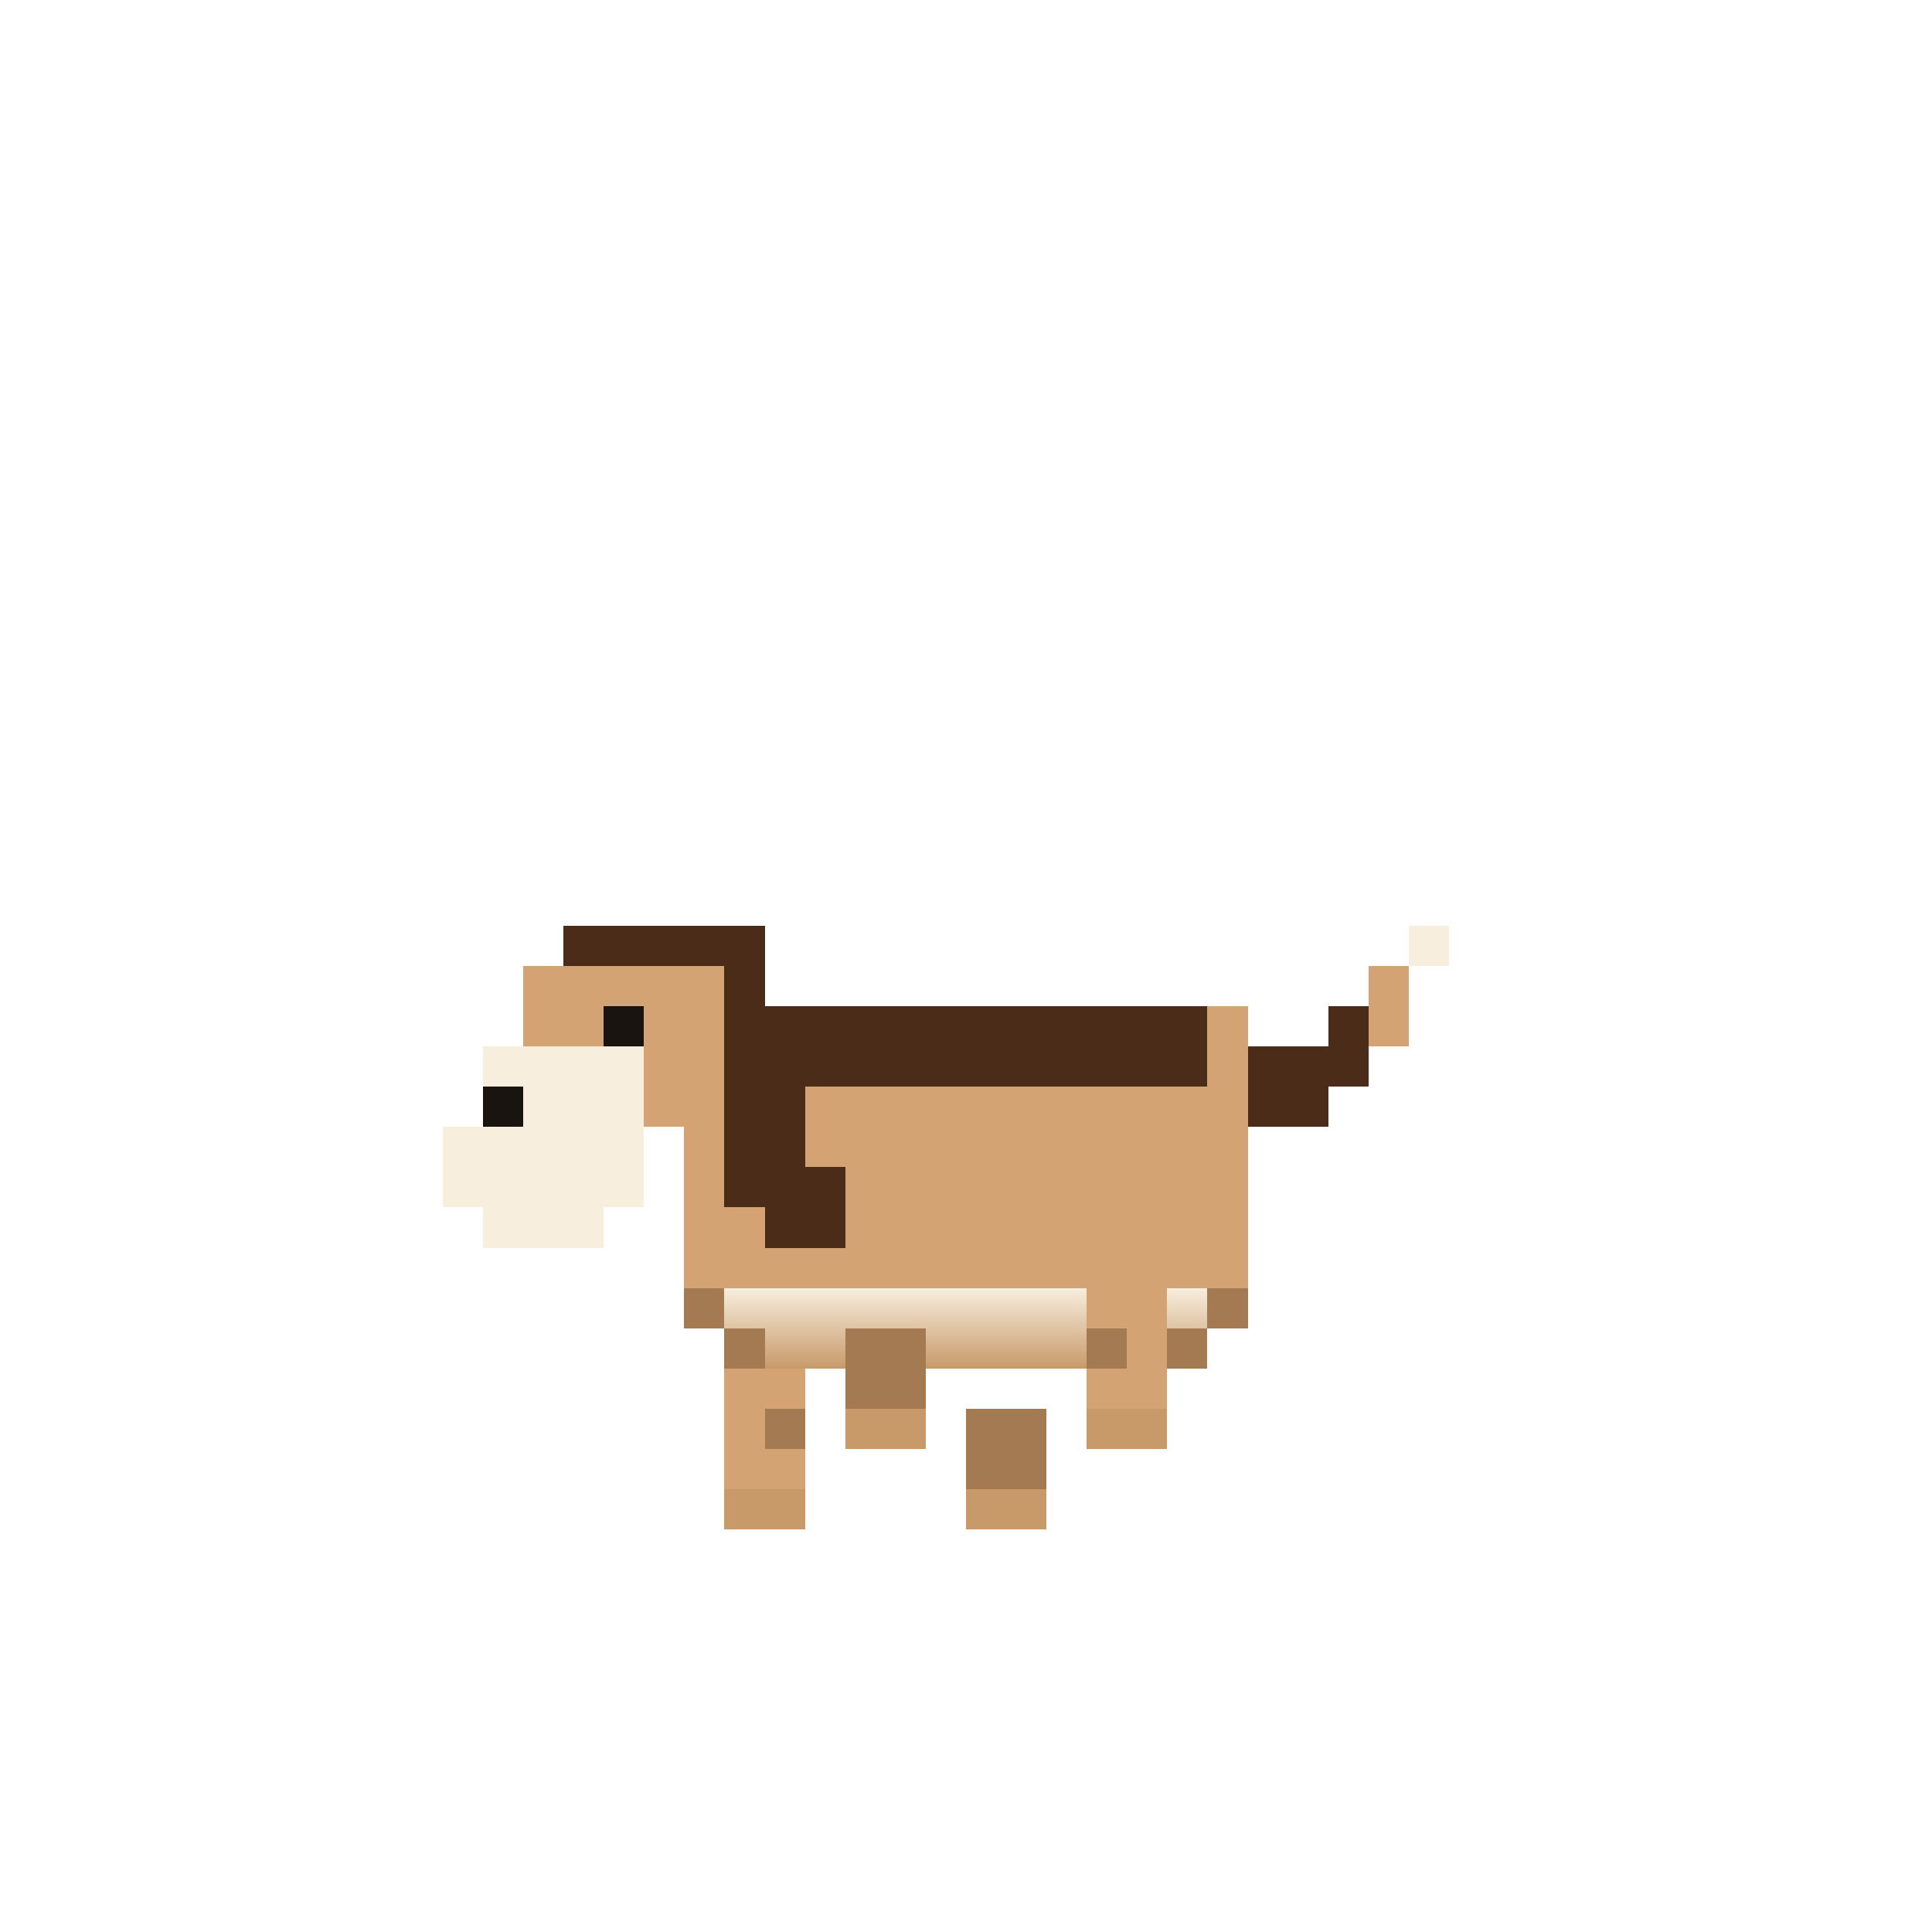
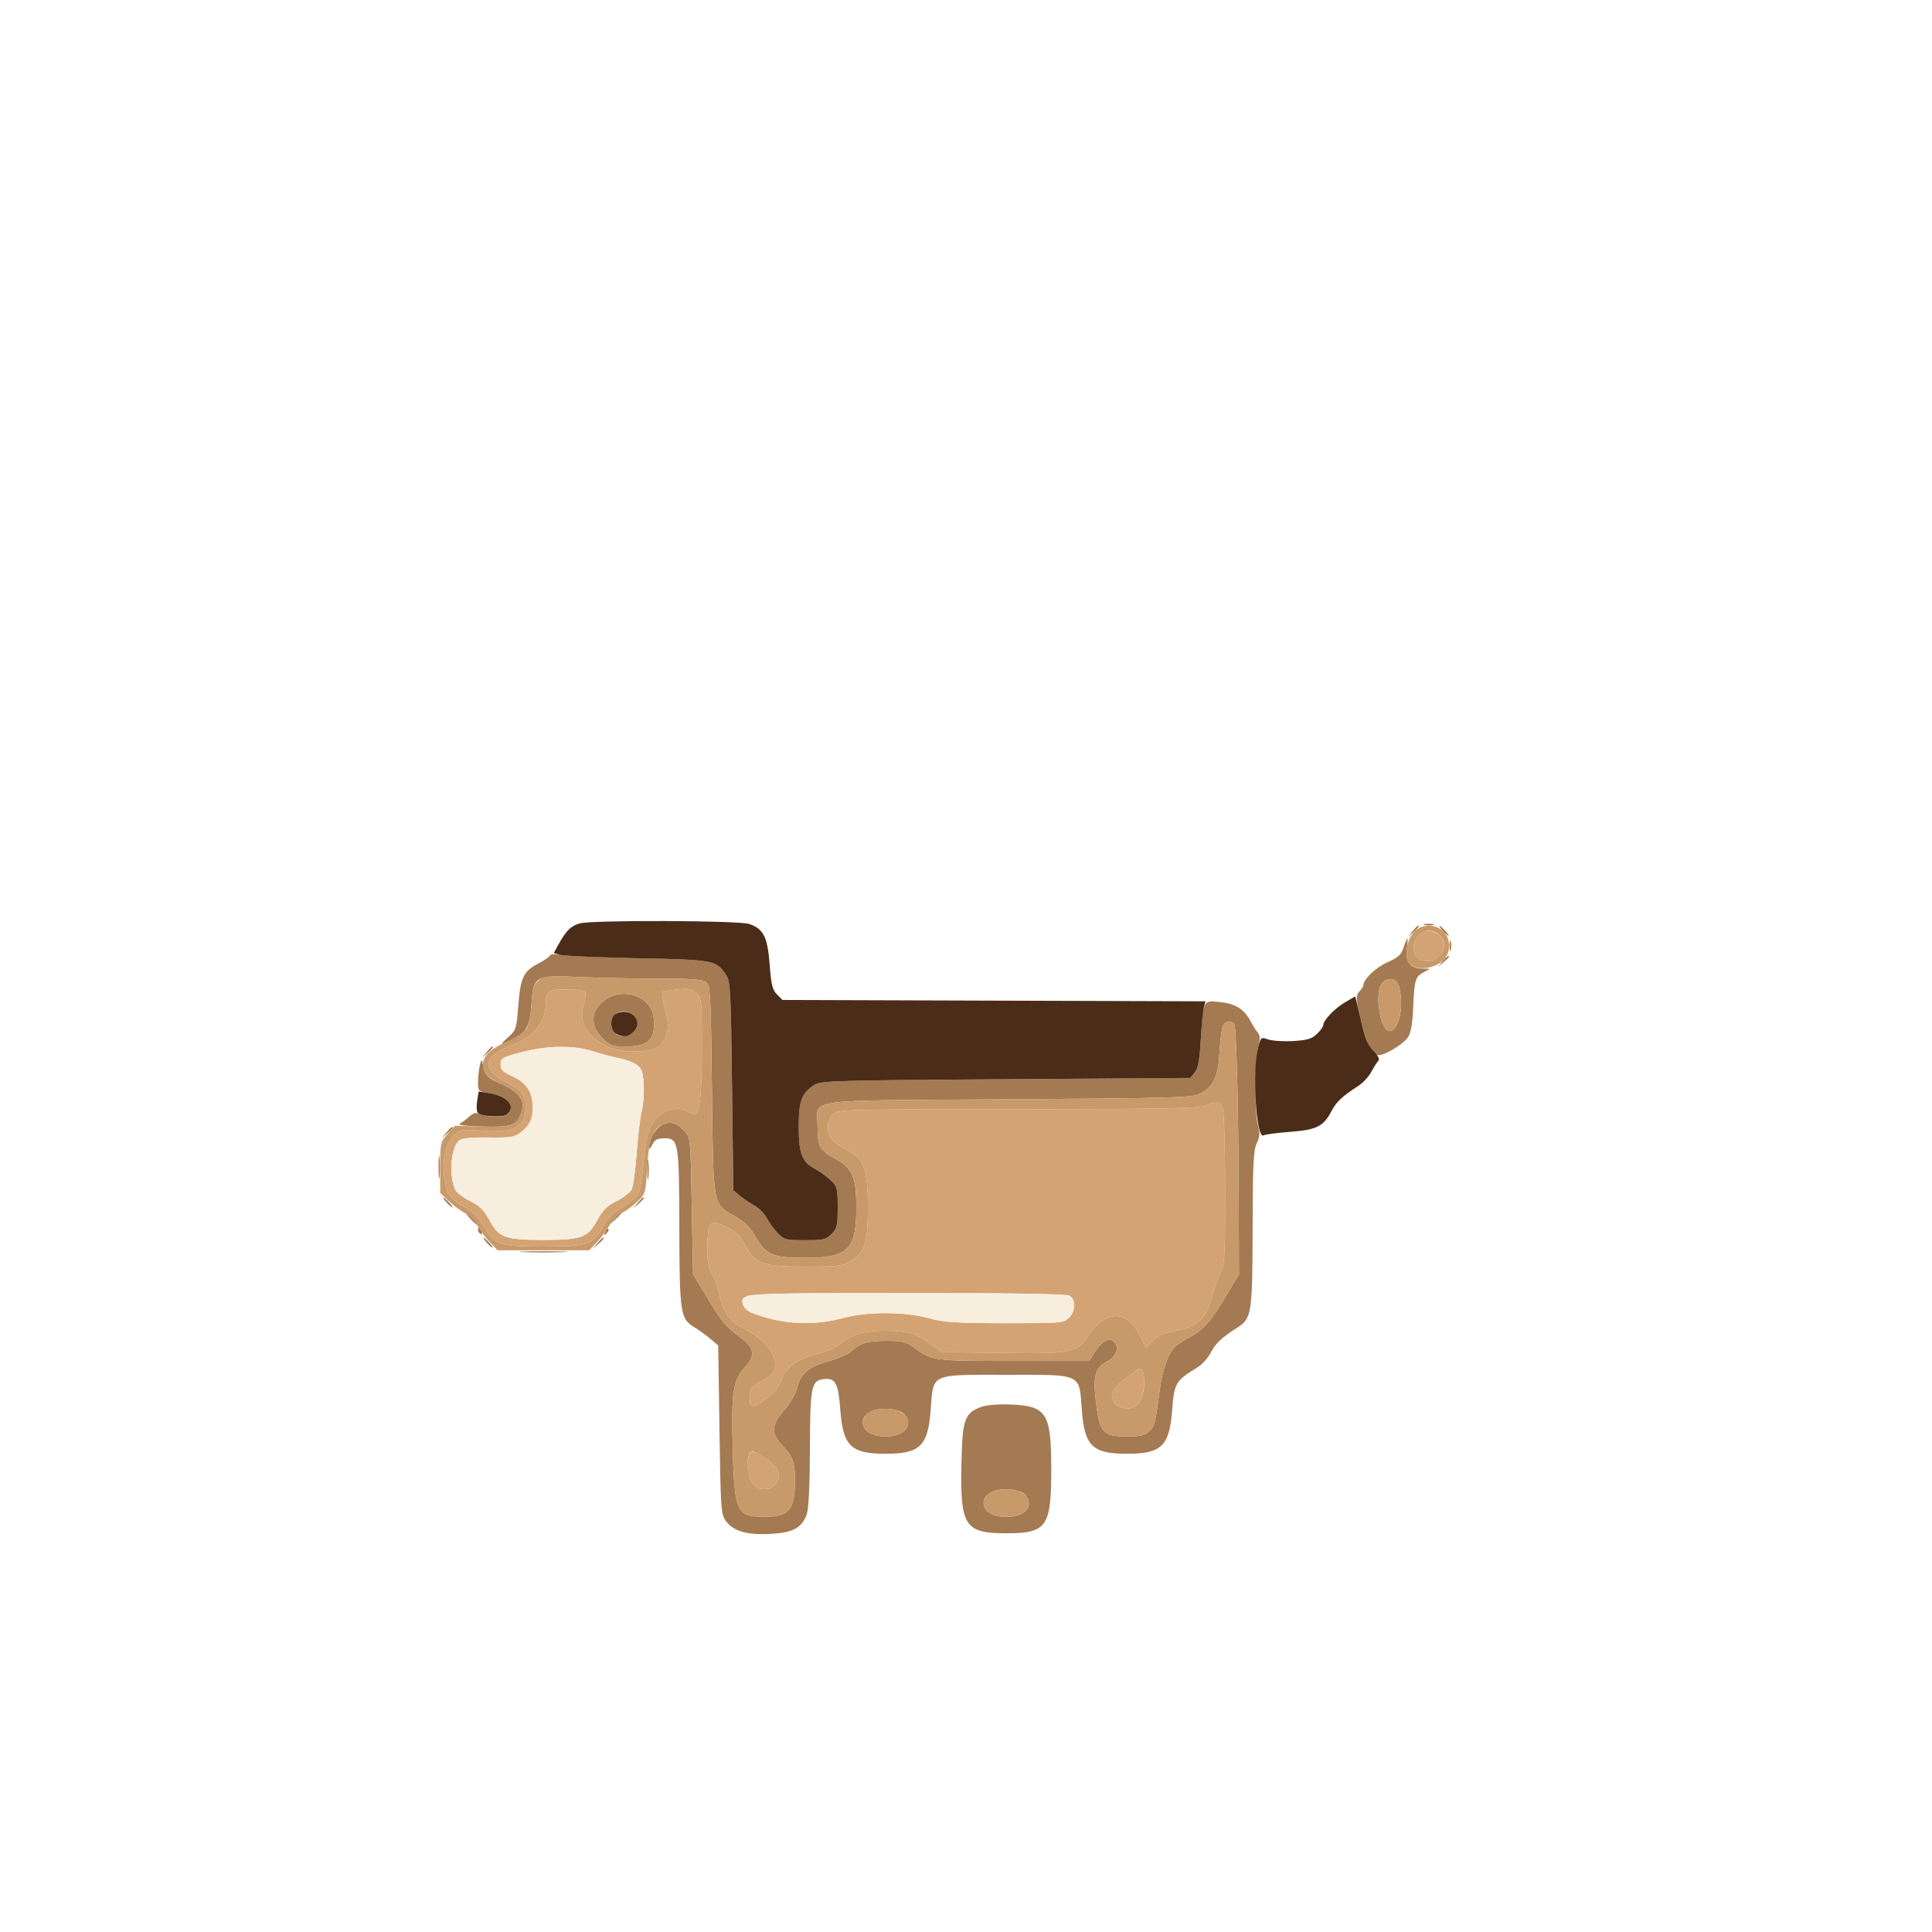
- <svg xmlns="http://www.w3.org/2000/svg" viewBox="0 0 48 48" shape-rendering="crispEdges">
-   <defs>
-     <linearGradient id="belly" x1="0" y1="32" x2="0" y2="34" gradientUnits="userSpaceOnUse" spreadMethod="pad">
-       <stop offset="0" stop-color="#f7eede" />
-       <stop offset="1" stop-color="#c89a6a" />
-     </linearGradient>
-   </defs>
-   <rect x="19" y="25" width="11" height="2" fill="#4a2c18" />
-   <rect x="30" y="25" width="1" height="2" fill="#d4a373" />
-   <rect x="17" y="25" width="2" height="2" fill="#d4a373" />
-   <rect x="17" y="27" width="14" height="2" fill="#d4a373" />
-   <rect x="17" y="29" width="14" height="3" fill="#d4a373" />
-   <rect x="17" y="32" width="1" height="1" fill="#a47a52" />
-   <rect x="30" y="32" width="1" height="1" fill="#a47a52" />
-   <rect x="18" y="32" width="12" height="1" fill="url(#belly)" />
-   <rect x="18" y="33" width="1" height="1" fill="#a47a52" />
-   <rect x="29" y="33" width="1" height="1" fill="#a47a52" />
-   <rect x="19" y="33" width="10" height="1" fill="url(#belly)" />
-   <rect x="17" y="23" width="2" height="2" fill="#4a2c18" />
-   <rect x="18" y="25" width="2" height="5" fill="#4a2c18" />
-   <rect x="19" y="29" width="2" height="2" fill="#4a2c18" />
-   <rect x="14" y="23" width="4" height="1" fill="#4a2c18" />
-   <rect x="13" y="24" width="5" height="2" fill="#d4a373" />
-   <rect x="16" y="26" width="2" height="2" fill="#d4a373" />
-   <rect x="12" y="26" width="4" height="2" fill="url(#belly)" />
-   <rect x="11" y="28" width="5" height="2" fill="url(#belly)" />
-   <rect x="12" y="30" width="3" height="1" fill="url(#belly)" />
-   <rect x="15" y="25" width="1" height="1" fill="#1a1410" />
-   <rect x="12" y="27" width="1" height="1" fill="#1a1410" />
-   <rect x="31" y="26" width="2" height="2" fill="#4a2c18" />
-   <rect x="33" y="25" width="1" height="2" fill="#4a2c18" />
-   <rect x="34" y="24" width="1" height="2" fill="#d4a373" />
-   <rect x="35" y="23" width="1" height="1" fill="url(#belly)" />
-   <rect x="27" y="32" width="2" height="3" fill="#d4a373" />
-   <rect x="27" y="33" width="1" height="1" fill="#a47a52" />
-   <rect x="27" y="35" width="2" height="1" fill="url(#belly)" />
-   <rect x="24" y="35" width="2" height="2" fill="#a47a52" />
-   <rect x="24" y="37" width="2" height="1" fill="url(#belly)" />
-   <rect x="21" y="33" width="2" height="2" fill="#a47a52" />
-   <rect x="21" y="35" width="2" height="1" fill="url(#belly)" />
-   <rect x="18" y="34" width="2" height="3" fill="#d4a373" />
-   <rect x="19" y="35" width="1" height="1" fill="#a47a52" />
-   <rect x="18" y="37" width="2" height="1" fill="url(#belly)" />
+ <svg xmlns="http://www.w3.org/2000/svg" viewBox="0 0 48 48" width="48" height="48">
+   <g transform="scale(0.0625 0.0625) translate(0,768) scale(1,-1)" fill="#d4a373" stroke="none">
+     <path d="M563.65 396.17 C561.73 394.04 561.47 388.93 563.20 387.20 C565.02 385.38 570.47 385.75 572.35 387.83 C573.26 388.83 574.00 390.79 574.00 392.17 C574.00 397.30 567.09 399.97 563.65 396.17 Z M218.75 373.98 C217.62 373.28 217.00 371.66 217.00 369.42 C217.00 361.69 212.16 355.69 203.29 352.44 C192.02 348.32 191.16 342.97 200.98 338.01 C207.44 334.75 209.00 332.80 209.00 328.00 C209.00 320.17 204.28 317.53 192.03 318.50 C183.82 319.15 183.17 319.05 180.58 316.82 C176.14 313.01 174.97 302.11 178.11 293.93 C178.69 292.42 181.25 290.12 184.27 288.40 C188.06 286.23 190.23 284.06 192.40 280.27 C196.46 273.15 198.44 272.50 216.00 272.50 C233.56 272.50 235.54 273.15 239.60 280.27 C241.77 284.06 243.94 286.23 247.73 288.40 C250.72 290.11 253.37 292.47 254.00 294.01 C254.61 295.47 255.46 301.13 255.88 306.59 C256.92 319.71 259.70 324.91 266.77 326.93 C268.91 327.55 270.62 327.39 272.52 326.40 C274.01 325.63 275.58 325.00 276.02 325.00 C278.13 325.00 279.00 332.62 279.00 351.15 C279.00 370.06 278.90 371.10 276.87 373.13 C275.05 374.95 273.97 375.17 269.27 374.69 C266.25 374.38 263.57 373.90 263.29 373.63 C263.02 373.36 263.53 370.23 264.42 366.69 C265.77 361.28 265.83 359.63 264.77 356.40 C263.16 351.52 260.23 350.03 252.22 350.01 C245.18 350.00 239.81 351.85 235.82 355.67 C231.55 359.76 230.53 363.23 232.01 368.54 C232.71 371.03 232.98 373.35 232.62 373.72 C231.45 374.88 220.56 375.09 218.75 373.98 Z M235.62 350.13 C238.85 349.10 243.07 347.95 245.00 347.57 C251.08 346.37 254.14 344.76 255.08 342.28 C256.28 339.12 256.21 330.54 254.95 325.50 C254.39 323.30 253.55 316.04 253.07 309.37 C252.59 302.70 251.69 296.28 251.06 295.12 C250.44 293.95 247.73 291.88 245.04 290.52 C241.20 288.58 239.54 286.90 237.32 282.77 C233.72 276.05 231.12 275.11 216.00 275.11 C200.88 275.11 198.28 276.05 194.68 282.77 C192.46 286.90 190.80 288.58 186.96 290.52 C184.27 291.88 181.66 293.79 181.15 294.75 C178.28 300.22 179.16 312.18 182.63 314.72 C183.79 315.57 187.60 315.93 194.22 315.83 C202.69 315.69 204.46 315.95 206.79 317.68 C210.78 320.65 212.14 323.85 211.69 329.28 C211.22 334.82 208.87 337.85 202.95 340.52 C200.02 341.84 199.00 342.89 199.00 344.59 C199.00 347.46 199.32 347.65 208.20 349.94 C217.84 352.43 228.16 352.50 235.62 350.13 Z M479.00 328.44 C476.22 327.39 460.84 327.10 404.25 327.06 C334.37 327.00 332.96 326.96 331.00 325.00 C328.63 322.63 328.41 318.29 330.49 315.32 C331.31 314.14 333.98 312.22 336.43 311.03 C343.41 307.65 345.00 303.37 345.00 287.93 C345.00 273.64 343.77 269.89 338.00 266.53 C334.92 264.74 332.77 264.50 320.00 264.50 C302.89 264.50 300.12 265.51 296.00 273.29 C294.14 276.80 292.39 278.53 289.15 280.06 C282.25 283.31 281.55 282.74 281.21 273.63 C280.98 267.47 281.32 265.00 282.80 262.14 C283.84 260.14 285.24 256.21 285.91 253.42 C287.72 245.82 290.07 242.71 296.46 239.48 C307.89 233.69 311.88 223.69 304.26 219.88 C299.11 217.31 298.00 215.98 298.00 212.38 C298.00 208.15 299.36 208.08 304.73 212.04 C307.49 214.06 309.44 216.58 310.59 219.58 C312.55 224.74 317.18 227.95 325.50 229.95 C328.25 230.61 331.96 232.26 333.75 233.63 C339.17 237.75 343.40 239.00 352.00 239.00 C360.77 239.00 364.82 237.76 370.67 233.30 L374.34 230.50 L398.63 230.19 C426.22 229.83 427.75 230.14 432.59 237.13 C439.75 247.47 448.19 247.39 453.23 236.94 L455.46 232.31 L458.22 235.06 C459.94 236.79 462.57 238.08 465.24 238.51 C475.93 240.24 479.62 243.54 482.11 253.60 C482.77 256.29 484.15 260.07 485.16 261.99 C486.83 265.14 487.00 268.26 487.00 295.17 C487.00 312.05 486.58 325.98 486.02 327.43 C484.95 330.27 484.14 330.38 479.00 328.44 Z M425.07 252.96 C427.74 251.54 427.60 246.63 424.81 244.04 C422.74 242.11 421.40 242.00 399.56 242.02 C379.82 242.04 375.43 242.33 369.07 244.02 C364.11 245.34 358.42 246.00 352.00 246.00 C345.58 246.00 339.89 245.34 334.93 244.02 C322.86 240.81 310.67 241.53 298.78 246.16 C297.29 246.74 295.77 248.14 295.41 249.28 C293.92 253.98 294.16 254.00 360.76 254.00 C401.84 254.00 423.79 253.65 425.07 252.96 Z M447.75 220.32 C443.73 217.21 442.00 215.18 442.00 213.59 C442.00 208.58 449.01 206.15 452.46 209.96 C454.49 212.20 455.56 219.47 454.33 222.64 C453.53 224.70 453.28 224.61 447.75 220.32 Z M297.40 188.46 C296.56 185.10 297.63 180.07 299.67 177.82 C302.08 175.15 306.61 175.48 308.56 178.45 C310.73 181.77 309.72 184.30 304.75 187.95 C299.71 191.66 298.23 191.77 297.40 188.46 Z" />
+   </g>
+   <g transform="scale(0.0625 0.0625) translate(0,768) scale(1,-1)" fill="#a47a52" stroke="none">
+     <path d="M566.25 400.31 C567.21 400.06 568.79 400.06 569.75 400.31 C570.71 400.56 569.92 400.77 568.00 400.77 C566.08 400.77 565.29 400.56 566.25 400.31 Z M561.40 397.75 L559.50 395.50 L561.75 397.40 C563.86 399.20 564.46 400.00 563.65 400.00 C563.47 400.00 562.45 398.99 561.40 397.75 Z M573.50 398.00 C574.50 396.90 575.53 396.00 575.81 396.00 C576.08 396.00 575.50 396.90 574.50 398.00 C573.50 399.10 572.47 400.00 572.19 400.00 C571.92 400.00 572.50 399.10 573.50 398.00 Z M557.97 391.40 C556.98 388.42 555.85 387.38 551.50 385.46 C546.91 383.43 542.00 378.76 542.00 376.42 C542.00 376.00 541.28 374.86 540.40 373.89 C538.92 372.26 538.96 371.38 540.88 363.04 C542.99 353.88 544.96 349.61 547.52 348.63 C549.46 347.89 557.76 352.70 559.74 355.72 C560.83 357.39 561.49 361.06 561.73 366.86 C562.22 378.43 562.57 379.70 565.76 381.43 L568.50 382.92 L565.32 382.96 C560.59 383.02 558.68 385.46 559.27 390.68 C559.54 393.06 559.62 395.00 559.45 395.00 C559.29 395.00 558.62 393.38 557.97 391.40 Z M576.23 392.00 C576.23 390.07 576.44 389.29 576.69 390.25 C576.94 391.21 576.94 392.79 576.69 393.75 C576.44 394.71 576.23 393.93 576.23 392.00 Z M218.55 388.08 C218.17 387.47 216.10 386.07 213.95 384.97 C208.13 382.00 206.87 379.36 206.04 368.33 C205.34 359.14 205.15 358.52 202.14 355.83 C198.38 352.47 198.74 352.32 204.03 355.01 C209.40 357.76 210.70 360.25 211.27 368.94 C212.00 380.01 212.75 380.44 229.91 379.63 C237.28 379.28 251.26 379.00 260.97 379.00 C274.62 379.00 279.06 378.68 280.56 377.58 C282.41 376.23 282.52 374.28 283.00 334.83 C283.57 287.67 283.22 289.57 292.37 284.35 C296.07 282.23 298.25 280.04 300.41 276.25 C304.45 269.18 307.25 268.00 320.00 268.00 C337.17 268.00 340.41 271.17 340.41 288.00 C340.41 300.10 338.86 303.67 331.95 307.43 C325.81 310.77 325.00 312.26 325.00 320.24 C325.00 331.56 317.01 330.43 400.67 331.00 C467.68 331.46 473.78 331.64 477.04 333.27 C482.41 335.94 484.31 340.03 484.81 349.98 C485.05 354.67 485.65 359.29 486.16 360.25 C487.21 362.28 489.54 362.55 490.64 360.78 C491.52 359.35 492.30 328.03 492.42 289.00 L492.50 261.50 L488.50 254.68 C482.05 243.69 478.71 239.66 473.85 237.00 C471.34 235.62 468.47 233.82 467.48 233.00 C464.58 230.58 462.09 223.82 460.99 215.37 C459.30 202.26 458.99 201.07 456.77 199.00 C455.07 197.42 453.24 197.00 448.00 197.00 C438.22 197.00 437.01 198.46 435.50 212.16 C434.53 221.03 435.53 224.40 439.84 226.66 C443.69 228.69 445.06 232.02 443.04 234.45 C441.28 236.57 438.06 235.06 435.41 230.86 L432.97 227.00 L402.96 227.00 C370.69 227.00 370.59 227.01 363.10 232.51 C360.20 234.63 358.62 235.00 352.29 235.00 C344.67 235.00 342.12 234.23 338.31 230.76 C337.11 229.66 333.09 227.93 329.39 226.90 C321.39 224.68 318.30 222.07 316.84 216.30 C316.22 213.82 314.06 210.08 311.72 207.42 C306.66 201.68 306.41 198.26 310.71 193.72 C315.19 188.99 316.00 186.83 316.00 179.63 C316.00 167.77 313.77 165.06 304.00 165.06 C292.71 165.06 291.93 166.76 291.26 193.00 C290.70 214.79 291.35 219.05 296.04 224.40 C300.56 229.54 300.02 232.18 293.49 237.01 C288.05 241.03 287.13 242.19 279.42 255.00 L275.50 261.50 L275.00 288.67 C274.50 315.68 274.49 315.86 272.09 318.40 C269.05 321.64 266.94 322.31 263.68 321.07 C260.99 320.04 257.99 315.40 258.01 312.30 C258.03 310.93 258.33 311.09 259.29 313.00 C260.27 314.94 261.33 315.50 264.00 315.50 C269.76 315.50 269.96 314.32 270.04 280.00 C270.12 246.14 270.47 243.76 275.84 240.52 C277.68 239.41 280.60 237.30 282.34 235.83 L285.50 233.17 L286.00 199.65 C286.48 167.61 286.59 166.02 288.60 163.32 C291.58 159.30 297.00 157.75 306.29 158.25 C315.28 158.74 318.79 160.65 320.69 166.09 C321.47 168.32 321.91 177.31 321.96 192.00 C322.04 217.09 322.49 219.30 327.61 219.80 C332.15 220.25 333.25 218.12 334.06 207.33 C335.13 193.17 338.31 190.11 352.00 190.11 C365.72 190.11 368.87 193.15 369.95 207.44 C371.07 222.25 369.47 221.50 400.00 221.50 C430.53 221.50 428.93 222.25 430.05 207.44 C431.13 193.15 434.28 190.11 448.00 190.11 C461.75 190.11 464.87 193.14 465.96 207.55 C466.76 218.23 467.28 219.10 476.08 224.50 C477.87 225.60 480.21 228.19 481.27 230.26 C483.22 234.04 485.55 236.24 492.00 240.34 C497.56 243.88 497.88 246.02 497.94 279.85 C497.99 305.29 498.25 310.73 499.57 313.51 C500.83 316.16 500.93 317.59 500.08 320.66 C498.67 325.72 498.70 345.92 500.12 351.56 C500.99 355.00 500.96 356.35 499.99 357.51 C499.30 358.34 497.96 360.47 497.02 362.23 C494.49 366.94 491.07 369.03 484.84 369.68 C478.14 370.37 478.23 370.56 477.32 354.67 C476.85 346.52 476.26 343.31 474.93 341.67 L473.18 339.50 L399.79 339.00 C331.87 338.54 326.21 338.37 323.72 336.74 C318.59 333.37 317.52 330.49 317.52 320.00 C317.52 309.20 318.78 306.08 324.29 303.15 C326.01 302.24 328.67 300.30 330.21 298.83 C332.82 296.33 333.00 295.62 333.00 288.03 C333.00 280.74 332.75 279.66 330.55 277.45 C328.34 275.25 327.26 275.00 319.97 275.00 C312.38 275.00 311.67 275.18 309.17 277.79 C307.70 279.33 305.73 282.04 304.78 283.82 C303.83 285.60 301.63 287.83 299.89 288.78 C298.15 289.73 295.55 291.47 294.11 292.66 L291.50 294.82 L291.00 336.21 C290.55 373.54 290.33 377.86 288.74 380.28 C284.77 386.32 284.15 386.44 253.05 387.13 C237.35 387.48 223.32 388.09 221.87 388.48 C220.27 388.91 218.96 388.75 218.55 388.08 Z M573.40 385.75 L571.50 383.50 L573.75 385.40 C574.99 386.45 576.00 387.47 576.00 387.65 C576.00 388.46 575.20 387.86 573.40 385.75 Z M556.11 376.00 C558.18 368.50 556.34 358.88 552.71 358.18 C548.68 357.41 546.04 373.90 549.62 377.48 C551.92 379.78 555.28 379.01 556.11 376.00 Z M241.31 371.05 C234.87 367.12 234.09 360.71 239.40 355.40 C242.51 352.29 243.31 352.00 248.77 352.00 C257.04 352.00 260.00 354.33 260.00 360.85 C260.00 366.18 258.23 369.31 253.99 371.51 C250.03 373.55 245.13 373.37 241.31 371.05 Z M251.17 364.75 C253.80 362.63 254.10 360.10 251.98 357.98 C248.38 354.38 243.00 356.18 243.00 360.99 C243.00 365.31 247.76 367.50 251.17 364.75 Z M193.40 349.75 L191.50 347.50 L193.75 349.40 C195.86 351.20 196.46 352.00 195.65 352.00 C195.47 352.00 194.45 350.99 193.40 349.75 Z M190.67 344.11 C190.30 342.26 190.00 339.27 190.00 337.46 C190.00 334.37 190.25 334.14 194.25 333.49 C201.69 332.29 205.12 328.52 201.80 325.20 C200.33 323.73 195.07 323.64 191.41 325.03 C189.20 325.88 188.31 325.72 186.60 324.17 C185.44 323.13 183.75 321.87 182.83 321.39 C181.74 320.81 184.76 320.39 191.55 320.19 C203.05 319.86 205.14 320.50 206.98 324.96 C209.12 330.13 206.88 333.69 199.36 337.06 C194.28 339.34 192.95 340.43 192.45 342.69 C192.10 344.24 191.72 345.94 191.58 346.48 C191.45 347.03 191.04 345.96 190.67 344.11 Z M177.40 317.75 L175.50 315.50 L177.75 317.40 C179.86 319.20 180.46 320.00 179.65 320.00 C179.47 320.00 178.45 318.99 177.40 317.75 Z M174.34 304.00 C174.34 299.88 174.51 298.19 174.73 300.25 C174.94 302.31 174.94 305.69 174.73 307.75 C174.51 309.81 174.34 308.12 174.34 304.00 Z M257.32 303.00 C257.32 299.43 257.50 297.96 257.72 299.75 C257.95 301.54 257.95 304.46 257.72 306.25 C257.50 308.04 257.32 306.57 257.32 303.00 Z M177.50 290.00 C178.50 288.90 179.53 288.00 179.81 288.00 C180.08 288.00 179.50 288.90 178.50 290.00 C177.50 291.10 176.47 292.00 176.19 292.00 C175.92 292.00 176.50 291.10 177.50 290.00 Z M253.40 289.75 L251.50 287.50 L253.75 289.40 C255.86 291.20 256.46 292.00 255.65 292.00 C255.47 292.00 254.45 290.99 253.40 289.75 Z M187.00 283.50 C188.29 282.12 189.57 281.00 189.85 281.00 C190.12 281.00 189.29 282.12 188.00 283.50 C186.71 284.88 185.43 286.00 185.15 286.00 C184.88 286.00 185.71 284.88 187.00 283.50 Z M243.92 283.25 L241.50 280.50 L244.25 282.92 C246.82 285.19 247.46 286.00 246.67 286.00 C246.50 286.00 245.26 284.76 243.92 283.25 Z M190.00 279.06 C190.00 278.54 190.44 277.84 190.99 277.51 C191.56 277.16 191.72 277.56 191.38 278.45 C190.72 280.18 190.00 280.50 190.00 279.06 Z M240.56 278.29 C240.02 276.87 240.14 276.75 241.12 277.73 C241.81 278.41 242.11 279.22 241.81 279.53 C241.50 279.83 240.94 279.28 240.56 278.29 Z M193.50 274.00 C194.50 272.90 195.53 272.00 195.81 272.00 C196.08 272.00 195.50 272.90 194.50 274.00 C193.50 275.10 192.47 276.00 192.19 276.00 C191.92 276.00 192.50 275.10 193.50 274.00 Z M237.40 273.75 L235.50 271.50 L237.75 273.40 C239.86 275.20 240.46 276.00 239.65 276.00 C239.47 276.00 238.45 274.99 237.40 273.75 Z M208.25 270.26 C212.51 270.07 219.49 270.07 223.75 270.26 C228.01 270.44 224.53 270.60 216.00 270.60 C207.47 270.60 203.99 270.44 208.25 270.26 Z M390.09 208.75 C383.42 206.30 382.54 203.80 382.18 186.18 C381.67 161.31 383.48 158.50 400.00 158.50 C416.14 158.50 417.89 160.99 417.89 184.00 C417.89 206.25 416.09 209.12 401.77 209.68 C396.81 209.88 392.14 209.50 390.09 208.75 Z M358.78 206.44 C360.02 205.57 361.00 203.83 361.00 202.50 C361.00 199.19 357.41 197.00 352.00 197.00 C346.59 197.00 343.00 199.19 343.00 202.50 C343.00 205.81 346.59 208.00 352.00 208.00 C354.51 208.00 357.56 207.30 358.78 206.44 Z M406.78 174.44 C408.02 173.57 409.00 171.83 409.00 170.50 C409.00 167.19 405.41 165.00 400.00 165.00 C394.59 165.00 391.00 167.19 391.00 170.50 C391.00 173.81 394.59 176.00 400.00 176.00 C402.51 176.00 405.56 175.30 406.78 174.44 Z" />
+   </g>
+   <g transform="scale(0.0625 0.0625) translate(0,768) scale(1,-1)" fill="#4a2c18" stroke="none">
+     <path d="M230.42 400.92 C226.94 399.91 225.10 398.12 222.17 392.85 L220.14 389.20 L222.32 388.45 C223.52 388.04 237.35 387.43 253.05 387.10 C284.16 386.45 284.77 386.33 288.74 380.28 C290.33 377.86 290.55 373.54 291.00 336.21 L291.50 294.82 L294.11 292.66 C295.55 291.47 298.15 289.73 299.89 288.78 C301.63 287.83 303.83 285.60 304.78 283.82 C305.73 282.04 307.70 279.33 309.17 277.79 C311.67 275.18 312.38 275.00 319.97 275.00 C327.26 275.00 328.34 275.25 330.55 277.45 C332.75 279.66 333.00 280.74 333.00 288.03 C333.00 295.62 332.82 296.33 330.21 298.83 C328.67 300.30 326.01 302.24 324.29 303.15 C318.78 306.08 317.52 309.20 317.52 320.00 C317.52 330.49 318.59 333.37 323.72 336.74 C326.21 338.37 331.87 338.54 399.79 339.00 L473.18 339.50 L474.93 341.67 C476.26 343.31 476.85 346.52 477.32 354.67 C477.66 360.63 478.23 366.50 478.58 367.73 L479.22 369.97 L395.14 370.23 L311.06 370.50 L308.87 372.69 C307.05 374.50 306.55 376.52 305.95 384.56 C305.12 395.53 303.52 398.73 297.91 400.69 C293.82 402.13 235.24 402.33 230.42 400.92 Z M534.50 369.45 C530.42 367.04 526.01 362.36 526.00 360.42 C526.00 359.83 524.85 358.27 523.45 356.95 C521.39 355.02 519.58 354.49 513.99 354.17 C510.19 353.95 505.75 354.24 504.13 354.80 C501.25 355.81 501.17 355.74 500.10 351.47 C497.67 341.83 499.38 314.88 502.31 316.69 C502.91 317.06 507.63 317.68 512.81 318.07 C523.43 318.88 526.12 320.23 529.28 326.32 C531.20 330.01 533.50 332.18 539.90 336.31 C541.77 337.51 544.11 340.03 545.11 341.91 C546.11 343.79 547.36 345.76 547.90 346.30 C548.54 346.94 547.88 348.27 546.02 350.13 C543.79 352.36 542.69 355.07 541.00 362.49 C539.81 367.72 538.76 371.96 538.67 371.91 C538.58 371.85 536.70 370.75 534.50 369.45 Z M244.75 364.92 C242.33 363.51 242.45 358.37 244.93 357.04 C247.80 355.50 249.77 355.77 251.98 357.98 C256.20 362.20 250.11 368.04 244.75 364.92 Z M189.67 330.34 C189.33 328.25 189.45 326.15 189.94 325.66 C191.48 324.12 199.85 323.63 201.49 324.99 C205.32 328.17 201.89 332.26 194.39 333.47 L190.28 334.13 L189.67 330.34 Z" />
+   </g>
+   <g transform="scale(0.0625 0.0625) translate(0,768) scale(1,-1)" fill="#c89a6a" stroke="none">
+     <path d="M562.06 397.56 C558.94 394.24 558.11 387.03 560.57 384.57 C563.03 382.11 570.24 382.94 573.56 386.06 C576.85 389.14 576.91 394.80 573.69 397.83 C570.45 400.86 565.04 400.74 562.06 397.56 Z M572.17 396.35 C576.22 392.68 573.24 386.00 567.55 386.00 C563.61 386.00 562.00 387.56 562.00 391.37 C562.00 397.14 568.03 400.09 572.17 396.35 Z M214.13 378.33 C212.13 376.69 211.68 375.23 211.27 368.94 C211.00 364.85 210.12 360.45 209.31 359.16 C208.49 357.87 205.28 355.67 202.17 354.27 C192.99 350.15 190.57 346.89 192.65 341.47 C193.01 340.54 196.08 338.54 199.48 337.01 C206.88 333.69 209.11 330.10 206.98 324.96 C205.13 320.49 203.06 319.86 191.39 320.19 L180.85 320.50 L177.92 317.23 C175.10 314.08 175.00 313.62 175.00 303.88 L175.00 293.80 L178.28 290.65 C180.08 288.92 183.02 286.73 184.81 285.78 C186.60 284.83 188.83 282.60 189.78 280.81 C190.73 279.02 192.92 276.08 194.65 274.28 L197.80 271.00 L216.00 271.00 L234.20 271.00 L237.35 274.28 C239.08 276.08 241.27 279.02 242.22 280.81 C243.17 282.60 245.40 284.83 247.19 285.78 C248.98 286.73 251.85 288.85 253.57 290.50 C256.56 293.38 256.71 293.92 257.24 303.60 C257.86 314.86 259.57 319.51 263.68 321.07 C266.94 322.31 269.05 321.64 272.09 318.40 C274.49 315.86 274.50 315.68 275.00 288.67 L275.50 261.50 L279.42 255.00 C287.13 242.19 288.05 241.03 293.49 237.01 C300.02 232.18 300.56 229.54 296.04 224.40 C291.35 219.05 290.70 214.79 291.26 193.00 C291.93 166.76 292.71 165.06 304.00 165.06 C313.77 165.06 316.00 167.77 316.00 179.63 C316.00 186.83 315.19 188.99 310.71 193.72 C306.41 198.26 306.66 201.68 311.72 207.42 C314.06 210.08 316.22 213.82 316.84 216.30 C318.30 222.07 321.39 224.68 329.39 226.90 C333.09 227.93 337.11 229.66 338.31 230.76 C342.12 234.23 344.67 235.00 352.29 235.00 C358.62 235.00 360.20 234.63 363.10 232.51 C370.59 227.01 370.69 227.00 402.96 227.00 L432.97 227.00 L435.41 230.86 C438.06 235.06 441.28 236.57 443.04 234.45 C445.06 232.02 443.69 228.69 439.84 226.66 C435.53 224.40 434.53 221.03 435.50 212.16 C437.01 198.46 438.22 197.00 448.00 197.00 C453.24 197.00 455.07 197.42 456.77 199.00 C458.99 201.07 459.30 202.26 460.99 215.37 C462.09 223.82 464.58 230.58 467.48 233.00 C468.47 233.82 471.34 235.62 473.85 237.00 C478.71 239.66 482.05 243.69 488.50 254.68 L492.50 261.50 L492.42 289.00 C492.30 328.03 491.52 359.35 490.64 360.78 C489.54 362.55 487.21 362.28 486.16 360.25 C485.65 359.29 485.05 354.67 484.81 349.98 C484.31 340.03 482.41 335.94 477.04 333.27 C473.78 331.64 467.68 331.46 400.67 331.00 C317.01 330.43 325.00 331.56 325.00 320.24 C325.00 312.26 325.81 310.77 331.95 307.43 C338.86 303.67 340.41 300.10 340.41 288.00 C340.41 271.17 337.17 268.00 320.00 268.00 C307.25 268.00 304.45 269.18 300.41 276.25 C298.25 280.04 296.07 282.23 292.37 284.35 C283.22 289.57 283.57 287.67 283.00 334.83 C282.52 374.28 282.41 376.23 280.56 377.58 C279.06 378.68 274.62 379.00 260.97 379.00 C251.26 379.00 237.28 379.28 229.91 379.63 C217.59 380.21 216.31 380.11 214.13 378.33 Z M549.62 377.48 C546.04 373.90 548.68 357.41 552.71 358.18 C556.34 358.88 558.18 368.50 556.11 376.00 C555.28 379.01 551.92 379.78 549.62 377.48 Z M232.62 373.72 C232.98 373.35 232.71 371.03 232.01 368.54 C230.53 363.23 231.55 359.76 235.82 355.67 C239.81 351.85 245.18 350.00 252.22 350.01 C260.23 350.03 263.16 351.52 264.77 356.40 C265.83 359.63 265.77 361.28 264.42 366.69 C263.53 370.23 263.02 373.36 263.29 373.63 C263.57 373.90 266.25 374.38 269.27 374.69 C273.97 375.17 275.05 374.95 276.87 373.13 C278.90 371.10 279.00 370.06 279.00 351.15 C279.00 332.62 278.13 325.00 276.02 325.00 C275.58 325.00 274.01 325.63 272.52 326.40 C270.62 327.39 268.91 327.55 266.77 326.93 C259.70 324.91 256.92 319.71 255.88 306.59 C255.46 301.13 254.61 295.47 254.00 294.01 C253.37 292.47 250.72 290.11 247.73 288.40 C243.94 286.23 241.77 284.06 239.60 280.27 C235.54 273.15 233.56 272.50 216.00 272.50 C198.44 272.50 196.46 273.15 192.40 280.27 C190.23 284.06 188.06 286.23 184.27 288.40 C181.25 290.12 178.69 292.42 178.11 293.93 C174.97 302.11 176.14 313.01 180.58 316.82 C183.17 319.05 183.82 319.15 192.03 318.50 C204.28 317.53 209.00 320.17 209.00 328.00 C209.00 332.80 207.44 334.75 200.98 338.01 C191.16 342.97 192.02 348.32 203.29 352.44 C212.16 355.69 217.00 361.69 217.00 369.42 C217.00 371.66 217.62 373.28 218.75 373.98 C220.56 375.09 231.45 374.88 232.62 373.72 Z M253.99 371.51 C258.23 369.31 260.00 366.18 260.00 360.85 C260.00 354.33 257.04 352.00 248.77 352.00 C243.31 352.00 242.51 352.29 239.40 355.40 C234.09 360.71 234.87 367.12 241.31 371.05 C245.13 373.37 250.03 373.55 253.99 371.51 Z M486.02 327.43 C486.58 325.98 487.00 312.05 487.00 295.17 C487.00 268.26 486.83 265.14 485.16 261.99 C484.15 260.07 482.77 256.29 482.11 253.60 C479.62 243.54 475.93 240.24 465.24 238.51 C462.57 238.08 459.94 236.79 458.22 235.06 L455.46 232.31 L453.23 236.94 C448.19 247.39 439.75 247.47 432.59 237.13 C427.75 230.14 426.22 229.83 398.63 230.19 L374.34 230.50 L370.67 233.30 C364.82 237.76 360.77 239.00 352.00 239.00 C343.40 239.00 339.17 237.75 333.75 233.63 C331.96 232.26 328.25 230.61 325.50 229.95 C317.18 227.95 312.55 224.74 310.59 219.58 C309.44 216.58 307.49 214.06 304.73 212.04 C299.36 208.08 298.00 208.15 298.00 212.38 C298.00 215.98 299.11 217.31 304.26 219.88 C311.88 223.69 307.89 233.69 296.46 239.48 C290.07 242.71 287.72 245.82 285.91 253.42 C285.24 256.21 283.84 260.14 282.80 262.14 C281.32 265.00 280.98 267.47 281.21 273.63 C281.55 282.74 282.25 283.31 289.15 280.06 C292.39 278.53 294.14 276.80 296.00 273.29 C300.12 265.51 302.89 264.50 320.00 264.50 C332.77 264.50 334.92 264.74 338.00 266.53 C343.77 269.89 345.00 273.64 345.00 287.93 C345.00 303.37 343.41 307.65 336.43 311.03 C333.98 312.22 331.31 314.14 330.49 315.32 C328.41 318.29 328.63 322.63 331.00 325.00 C332.96 326.96 334.37 327.00 404.25 327.06 C460.84 327.10 476.22 327.39 479.00 328.44 C484.14 330.38 484.95 330.27 486.02 327.43 Z M454.70 216.21 C454.45 213.85 453.44 211.04 452.46 209.96 C449.01 206.15 442.00 208.58 442.00 213.59 C442.00 215.18 443.73 217.21 447.75 220.32 C453.28 224.61 453.53 224.70 454.33 222.64 C454.79 221.46 454.96 218.57 454.70 216.21 Z M345.22 206.44 C343.98 205.57 343.00 203.83 343.00 202.50 C343.00 199.19 346.59 197.00 352.00 197.00 C357.41 197.00 361.00 199.19 361.00 202.50 C361.00 205.81 357.41 208.00 352.00 208.00 C349.49 208.00 346.44 207.30 345.22 206.44 Z M304.75 187.95 C309.72 184.30 310.73 181.77 308.56 178.45 C306.61 175.48 302.08 175.15 299.67 177.82 C296.51 181.31 296.25 191.00 299.32 191.00 C300.03 191.00 302.47 189.63 304.75 187.95 Z M393.22 174.44 C391.98 173.57 391.00 171.83 391.00 170.50 C391.00 167.19 394.59 165.00 400.00 165.00 C405.41 165.00 409.00 167.19 409.00 170.50 C409.00 173.81 405.41 176.00 400.00 176.00 C397.49 176.00 394.44 175.30 393.22 174.44 Z" />
+   </g>
+   <g transform="scale(0.0625 0.0625) translate(0,768) scale(1,-1)" fill="#f7eede" stroke="none">
+     <path d="M208.20 349.94 C199.32 347.65 199.00 347.46 199.00 344.59 C199.00 342.89 200.02 341.84 202.95 340.52 C208.87 337.85 211.22 334.82 211.69 329.28 C212.14 323.85 210.78 320.65 206.79 317.68 C204.46 315.95 202.69 315.69 194.22 315.83 C187.60 315.93 183.79 315.57 182.63 314.72 C179.16 312.18 178.28 300.22 181.15 294.75 C181.66 293.79 184.27 291.88 186.96 290.52 C190.80 288.58 192.46 286.90 194.68 282.77 C198.28 276.05 200.88 275.11 216.00 275.11 C231.12 275.11 233.72 276.05 237.32 282.77 C239.54 286.90 241.20 288.58 245.04 290.52 C247.73 291.88 250.44 293.95 251.06 295.12 C251.69 296.28 252.59 302.70 253.07 309.37 C253.55 316.04 254.39 323.30 254.95 325.50 C256.21 330.54 256.28 339.12 255.08 342.28 C254.14 344.76 251.08 346.37 245.00 347.57 C243.07 347.95 238.85 349.10 235.62 350.13 C228.16 352.50 217.84 352.43 208.20 349.94 Z M296.57 252.67 C294.12 250.89 295.27 247.53 298.78 246.16 C310.67 241.53 322.86 240.81 334.93 244.02 C339.89 245.34 345.58 246.00 352.00 246.00 C358.42 246.00 364.11 245.34 369.07 244.02 C375.43 242.33 379.82 242.04 399.56 242.02 C421.40 242.00 422.74 242.11 424.81 244.04 C427.60 246.63 427.74 251.54 425.07 252.96 C423.79 253.65 401.84 254.00 360.76 254.00 C310.52 254.00 298.03 253.74 296.57 252.67 Z" />
+   </g>
</svg>
